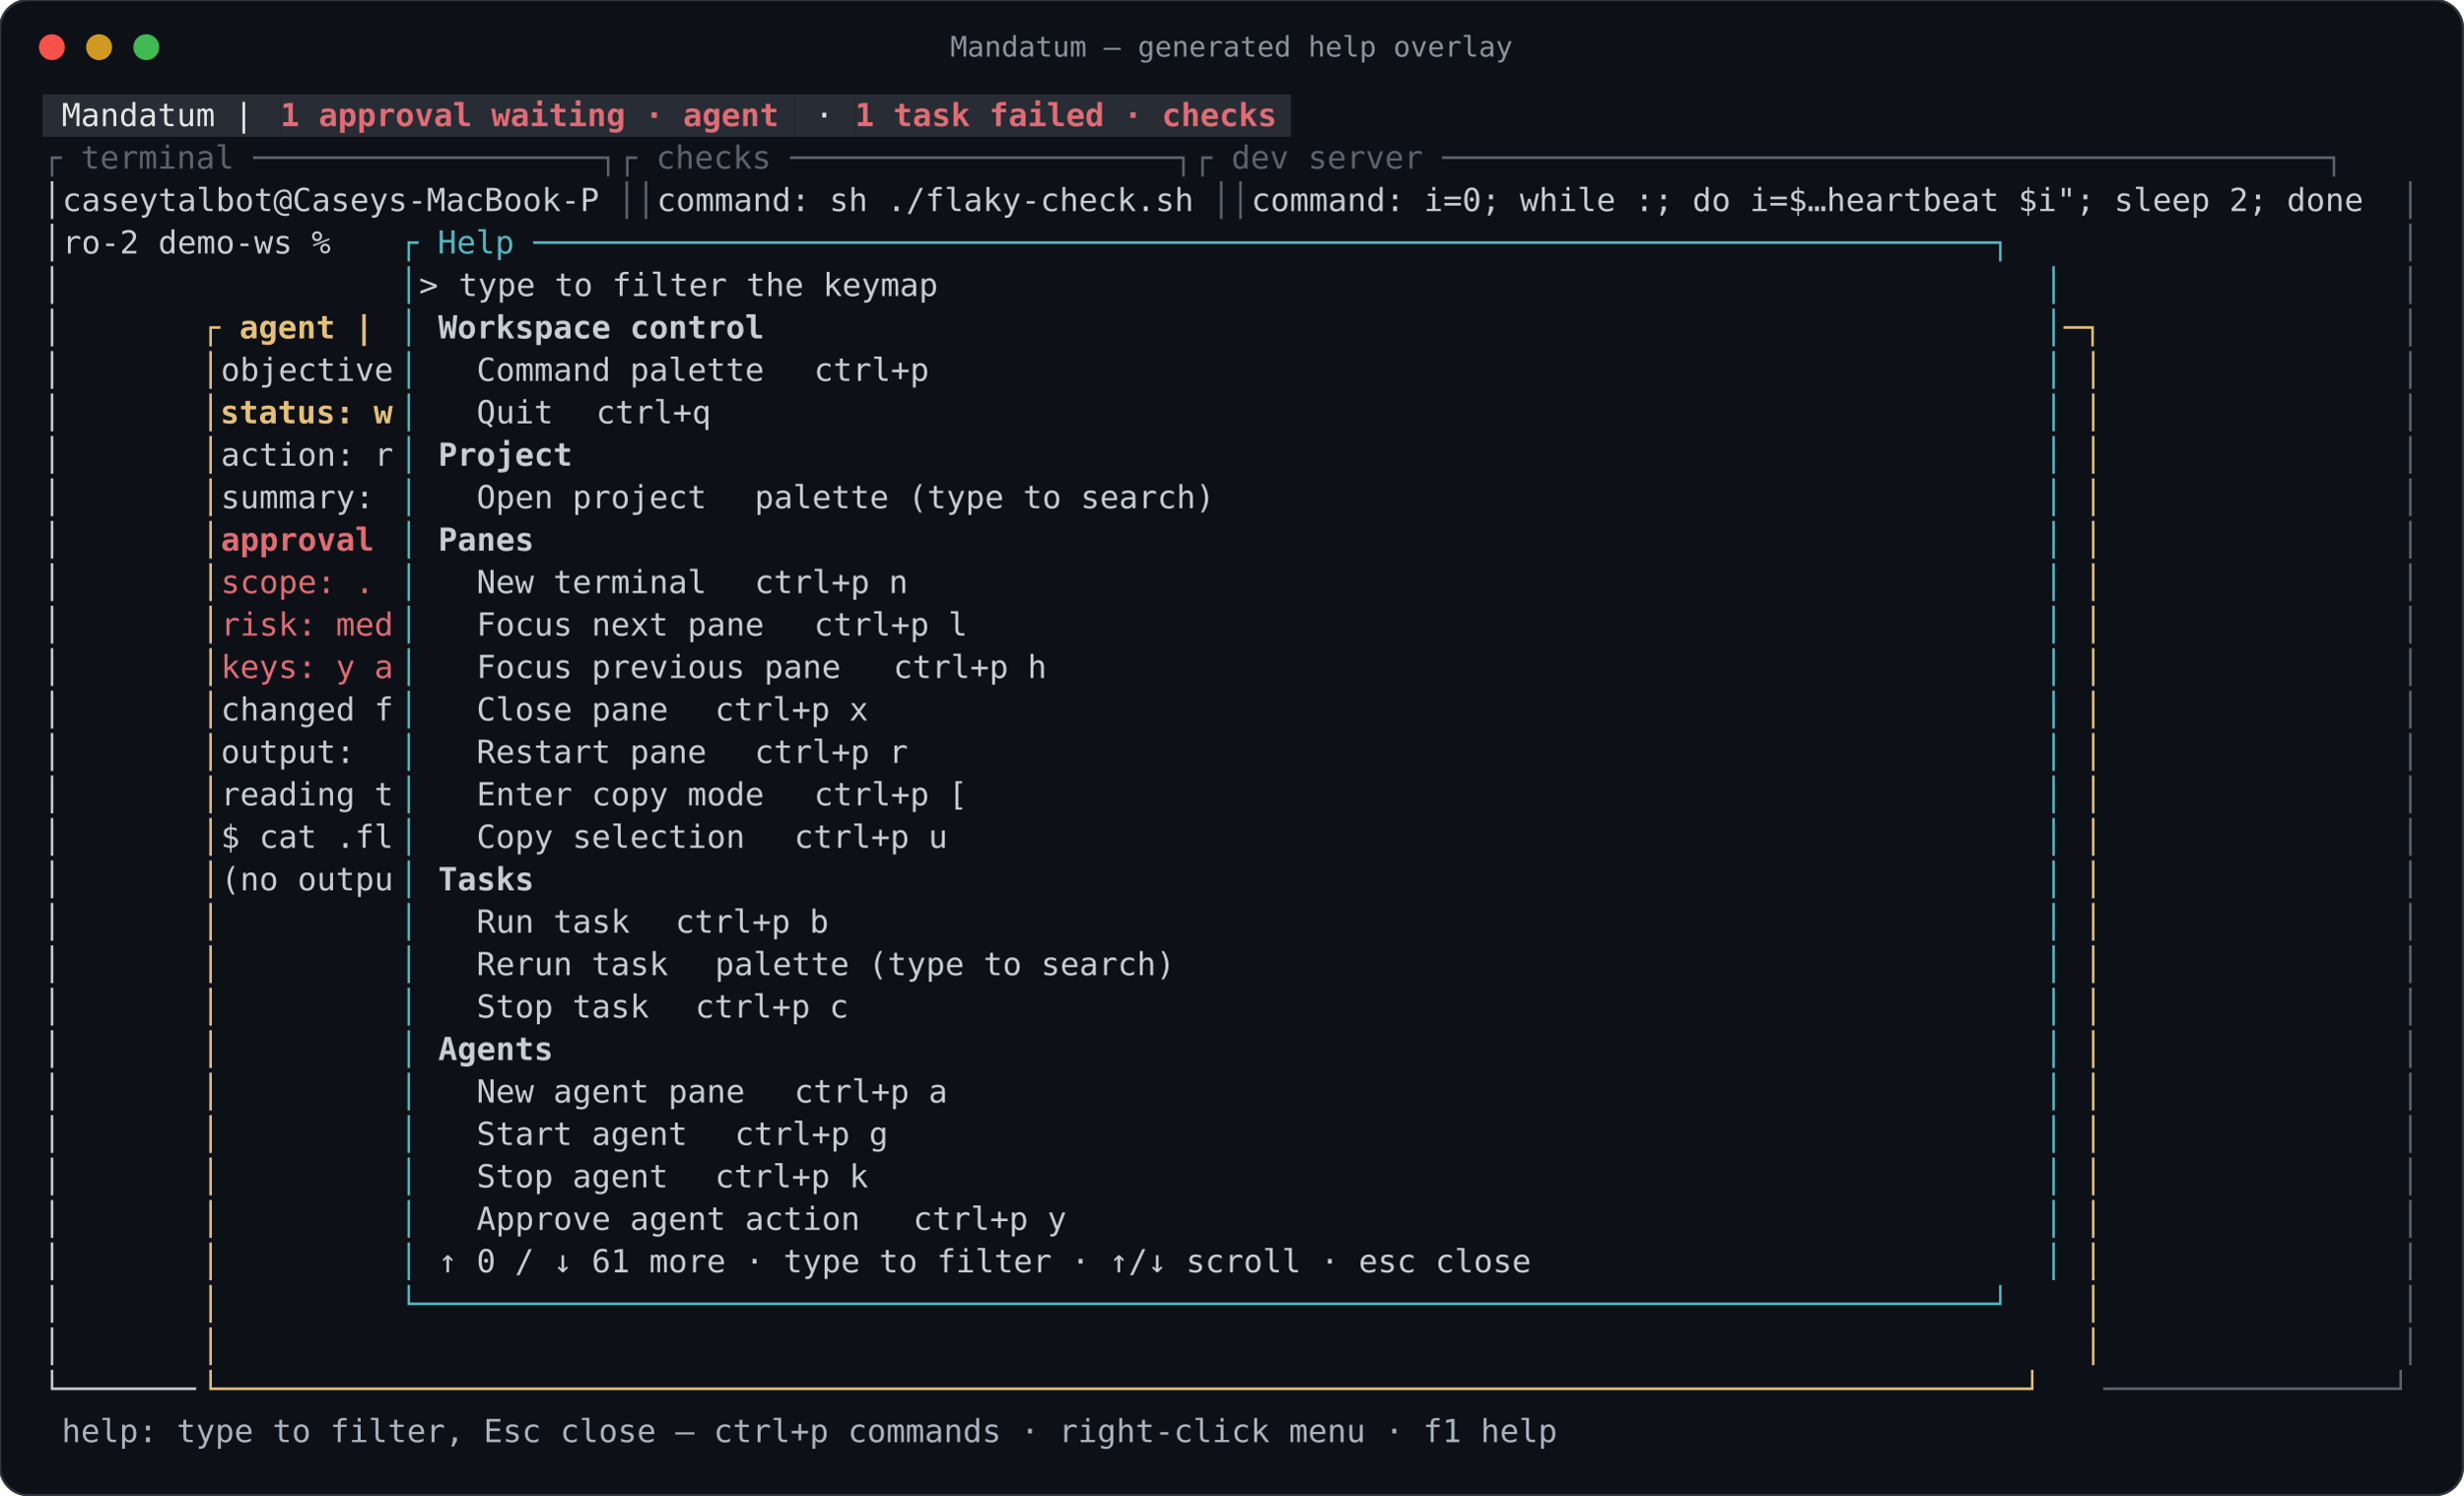
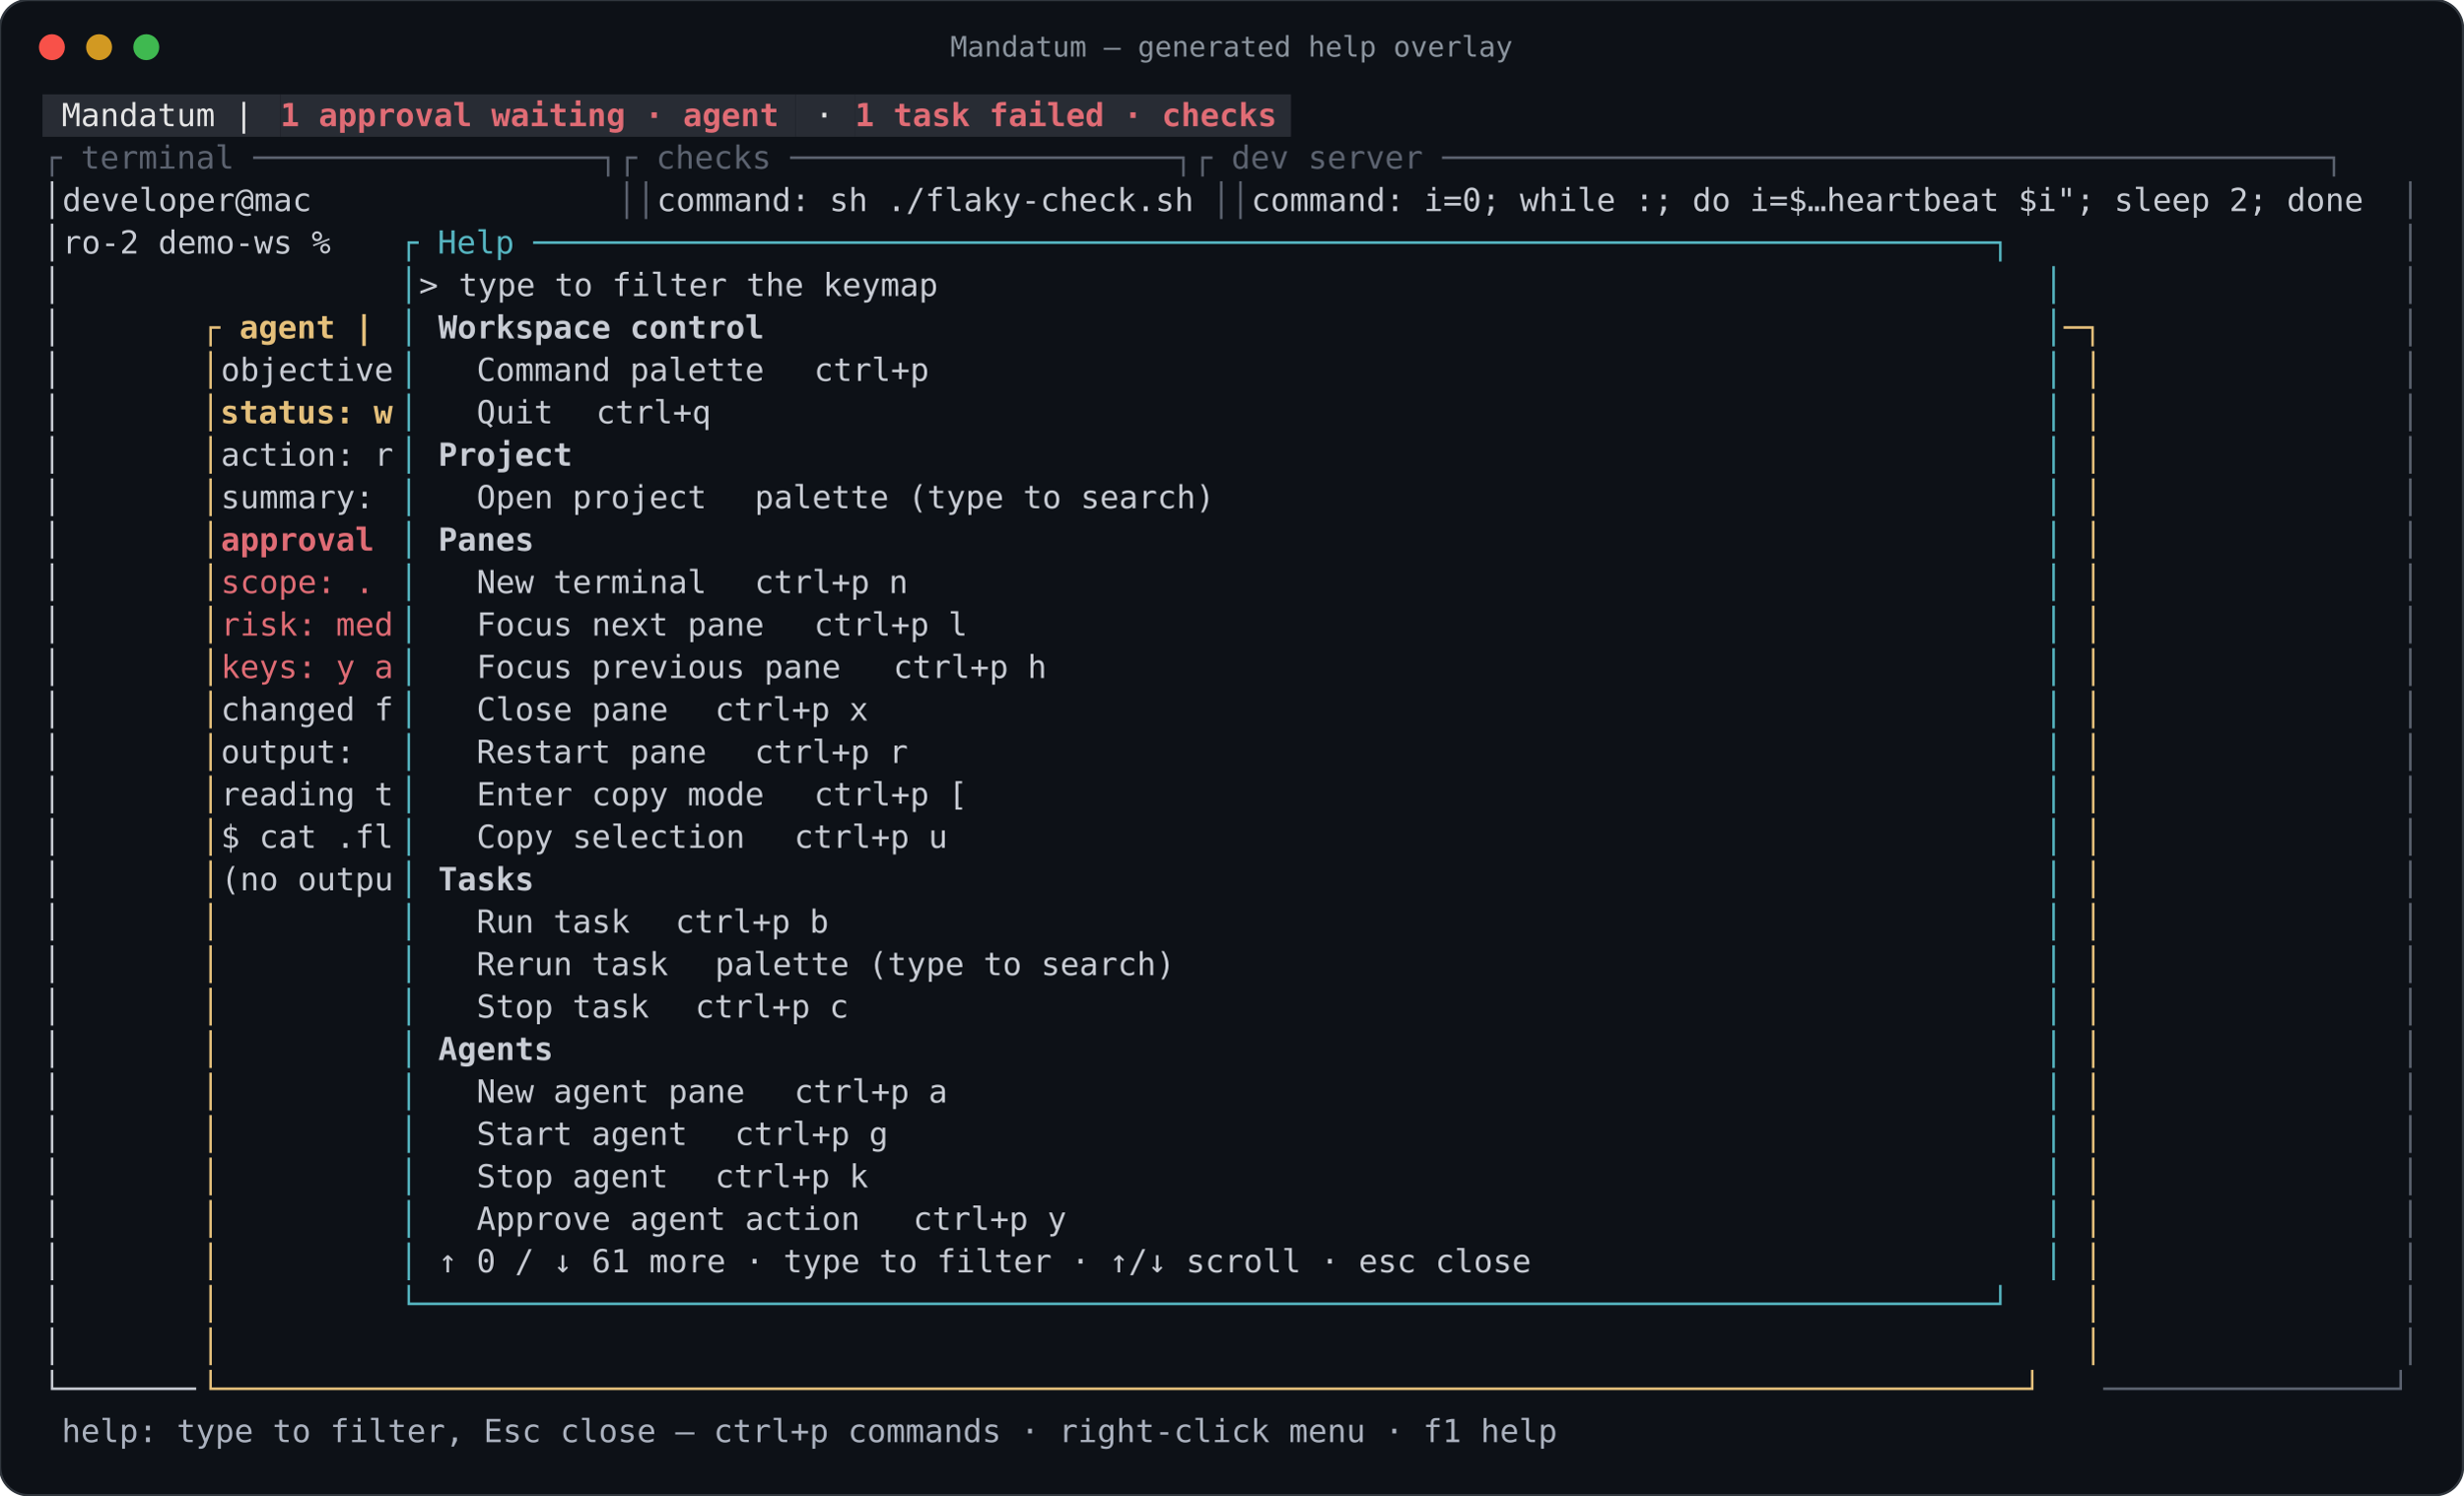
<svg xmlns="http://www.w3.org/2000/svg" viewBox="0 0 1044 634" width="1044" height="634" role="img" aria-label="Mandatum — generated help overlay terminal frame">
  <rect width="1044" height="634" rx="12" fill="#0d1117" stroke="#30363d" stroke-width="1" />
  <circle cx="22" cy="20" r="5.5" fill="#f85149" />
  <circle cx="42" cy="20" r="5.5" fill="#d29922" />
  <circle cx="62" cy="20" r="5.5" fill="#3fb950" />
  <text x="522" y="24" text-anchor="middle" fill="#8b949e" font-family="ui-monospace,SFMono-Regular,Menlo,Consolas,monospace" font-size="12">Mandatum — generated help overlay</text>
  <g font-family="ui-monospace,SFMono-Regular,Menlo,Consolas,monospace" font-size="13.5" xml:space="preserve">
    <rect x="18.0" y="40.0" width="100.8" height="18.0" fill="#282c34" />
    <rect x="118.8" y="40.0" width="218.4" height="18.0" fill="#282c34" />
    <rect x="337.2" y="40.0" width="25.2" height="18.0" fill="#282c34" />
    <rect x="362.4" y="40.0" width="184.8" height="18.0" fill="#282c34" />
    <text x="18.0" y="53.5" fill="#e6e6e6"> Mandatum | </text>
    <text x="118.8" y="53.5" fill="#e06c75" font-weight="bold">1 approval waiting · agent</text>
    <text x="337.2" y="53.5" fill="#e6e6e6"> · </text>
    <text x="362.4" y="53.5" fill="#e06c75" font-weight="bold">1 task failed · checks</text>
    <text x="18.0" y="71.5" fill="#5c6370">┌ terminal ──────────────────┐┌ checks ────────────────────┐┌ dev server ──────────────────────────────────────────────┐</text>
    <text x="18.0" y="89.5" fill="#c8ccd4">│</text>
-     <text x="26.4" y="89.5" fill="#c8ccd4">caseytalbot@Caseys-MacBook-P</text>
+     <text x="26.4" y="89.5" fill="#c8ccd4">developer@mac</text>
    <text x="261.6" y="89.5" fill="#5c6370">││</text>
    <text x="278.4" y="89.5" fill="#c8ccd4">command: sh ./flaky-check.sh</text>
    <text x="513.6" y="89.5" fill="#5c6370">││</text>
    <text x="530.4" y="89.5" fill="#c8ccd4">command: i=0; while :; do i=$…heartbeat $i"; sleep 2; done</text>
    <text x="1017.6" y="89.5" fill="#5c6370">│</text>
    <text x="18.0" y="107.5" fill="#c8ccd4">│</text>
    <text x="26.4" y="107.5" fill="#c8ccd4">ro-2 demo-ws % </text>
    <text x="169.2" y="107.5" fill="#56b6c2">┌ Help ────────────────────────────────────────────────────────────────────────────┐</text>
    <text x="1017.6" y="107.5" fill="#5c6370">│</text>
    <text x="18.0" y="125.5" fill="#c8ccd4">│</text>
    <text x="169.2" y="125.5" fill="#56b6c2">│</text>
    <text x="177.6" y="125.5" fill="#c8ccd4">&gt; </text>
    <text x="194.4" y="125.5" fill="#c8ccd4">type to filter the keymap</text>
    <text x="866.4" y="125.5" fill="#56b6c2">│</text>
    <text x="1017.6" y="125.5" fill="#5c6370">│</text>
    <text x="18.0" y="143.5" fill="#c8ccd4">│</text>
    <text x="85.2" y="143.5" fill="#e5c07b" font-weight="bold">┌ agent | </text>
    <text x="169.2" y="143.5" fill="#56b6c2">│</text>
    <text x="177.6" y="143.5" fill="#c8ccd4" font-weight="bold"> Workspace control</text>
    <text x="866.4" y="143.5" fill="#56b6c2">│</text>
    <text x="874.8" y="143.5" fill="#e5c07b" font-weight="bold">─┐</text>
    <text x="1017.6" y="143.5" fill="#5c6370">│</text>
    <text x="18.0" y="161.5" fill="#c8ccd4">│</text>
    <text x="85.2" y="161.5" fill="#e5c07b" font-weight="bold">│</text>
    <text x="93.6" y="161.5" fill="#c8ccd4">objective</text>
    <text x="169.2" y="161.5" fill="#56b6c2">│</text>
    <text x="177.6" y="161.5" fill="#c8ccd4">   Command palette</text>
    <text x="328.8" y="161.5" fill="#c8ccd4">  ctrl+p</text>
    <text x="866.4" y="161.5" fill="#56b6c2">│</text>
    <text x="883.2" y="161.5" fill="#e5c07b" font-weight="bold">│</text>
    <text x="1017.6" y="161.5" fill="#5c6370">│</text>
    <text x="18.0" y="179.5" fill="#c8ccd4">│</text>
    <text x="85.2" y="179.5" fill="#e5c07b" font-weight="bold">│status: w</text>
    <text x="169.2" y="179.5" fill="#56b6c2">│</text>
    <text x="177.6" y="179.5" fill="#c8ccd4">   Quit</text>
    <text x="236.4" y="179.5" fill="#c8ccd4">  ctrl+q</text>
    <text x="866.4" y="179.5" fill="#56b6c2">│</text>
    <text x="883.2" y="179.5" fill="#e5c07b" font-weight="bold">│</text>
    <text x="1017.6" y="179.5" fill="#5c6370">│</text>
    <text x="18.0" y="197.5" fill="#c8ccd4">│</text>
    <text x="85.2" y="197.5" fill="#e5c07b" font-weight="bold">│</text>
    <text x="93.6" y="197.5" fill="#c8ccd4">action: r</text>
    <text x="169.2" y="197.5" fill="#56b6c2">│</text>
    <text x="177.6" y="197.5" fill="#c8ccd4" font-weight="bold"> Project</text>
    <text x="866.4" y="197.5" fill="#56b6c2">│</text>
    <text x="883.2" y="197.5" fill="#e5c07b" font-weight="bold">│</text>
    <text x="1017.6" y="197.5" fill="#5c6370">│</text>
    <text x="18.0" y="215.5" fill="#c8ccd4">│</text>
    <text x="85.2" y="215.5" fill="#e5c07b" font-weight="bold">│</text>
    <text x="93.6" y="215.5" fill="#c8ccd4">summary: </text>
    <text x="169.2" y="215.5" fill="#56b6c2">│</text>
    <text x="177.6" y="215.5" fill="#c8ccd4">   Open project</text>
    <text x="303.6" y="215.5" fill="#c8ccd4">  palette (type to search)</text>
    <text x="866.4" y="215.5" fill="#56b6c2">│</text>
    <text x="883.2" y="215.5" fill="#e5c07b" font-weight="bold">│</text>
    <text x="1017.6" y="215.5" fill="#5c6370">│</text>
    <text x="18.0" y="233.5" fill="#c8ccd4">│</text>
    <text x="85.2" y="233.5" fill="#e5c07b" font-weight="bold">│</text>
    <text x="93.6" y="233.5" fill="#e06c75" font-weight="bold">approval </text>
    <text x="169.2" y="233.5" fill="#56b6c2">│</text>
    <text x="177.6" y="233.5" fill="#c8ccd4" font-weight="bold"> Panes</text>
    <text x="866.4" y="233.5" fill="#56b6c2">│</text>
    <text x="883.2" y="233.5" fill="#e5c07b" font-weight="bold">│</text>
    <text x="1017.6" y="233.5" fill="#5c6370">│</text>
    <text x="18.0" y="251.5" fill="#c8ccd4">│</text>
    <text x="85.2" y="251.5" fill="#e5c07b" font-weight="bold">│</text>
    <text x="93.6" y="251.5" fill="#e06c75">scope: . </text>
    <text x="169.2" y="251.5" fill="#56b6c2">│</text>
    <text x="177.6" y="251.5" fill="#c8ccd4">   New terminal</text>
    <text x="303.6" y="251.5" fill="#c8ccd4">  ctrl+p n</text>
    <text x="866.4" y="251.5" fill="#56b6c2">│</text>
    <text x="883.2" y="251.5" fill="#e5c07b" font-weight="bold">│</text>
    <text x="1017.6" y="251.5" fill="#5c6370">│</text>
    <text x="18.0" y="269.5" fill="#c8ccd4">│</text>
    <text x="85.2" y="269.5" fill="#e5c07b" font-weight="bold">│</text>
    <text x="93.6" y="269.5" fill="#e06c75">risk: med</text>
    <text x="169.2" y="269.5" fill="#56b6c2">│</text>
    <text x="177.6" y="269.5" fill="#c8ccd4">   Focus next pane</text>
    <text x="328.8" y="269.5" fill="#c8ccd4">  ctrl+p l</text>
    <text x="866.4" y="269.5" fill="#56b6c2">│</text>
    <text x="883.2" y="269.5" fill="#e5c07b" font-weight="bold">│</text>
    <text x="1017.6" y="269.5" fill="#5c6370">│</text>
    <text x="18.0" y="287.5" fill="#c8ccd4">│</text>
    <text x="85.2" y="287.5" fill="#e5c07b" font-weight="bold">│</text>
    <text x="93.6" y="287.5" fill="#e06c75">keys: y a</text>
    <text x="169.2" y="287.5" fill="#56b6c2">│</text>
    <text x="177.6" y="287.5" fill="#c8ccd4">   Focus previous pane</text>
    <text x="362.4" y="287.5" fill="#c8ccd4">  ctrl+p h</text>
    <text x="866.4" y="287.5" fill="#56b6c2">│</text>
    <text x="883.2" y="287.5" fill="#e5c07b" font-weight="bold">│</text>
    <text x="1017.6" y="287.5" fill="#5c6370">│</text>
    <text x="18.0" y="305.5" fill="#c8ccd4">│</text>
    <text x="85.2" y="305.5" fill="#e5c07b" font-weight="bold">│</text>
    <text x="93.6" y="305.5" fill="#c8ccd4">changed f</text>
    <text x="169.2" y="305.5" fill="#56b6c2">│</text>
    <text x="177.6" y="305.5" fill="#c8ccd4">   Close pane</text>
    <text x="286.8" y="305.5" fill="#c8ccd4">  ctrl+p x</text>
    <text x="866.4" y="305.5" fill="#56b6c2">│</text>
    <text x="883.2" y="305.5" fill="#e5c07b" font-weight="bold">│</text>
    <text x="1017.6" y="305.5" fill="#5c6370">│</text>
    <text x="18.0" y="323.5" fill="#c8ccd4">│</text>
    <text x="85.2" y="323.5" fill="#e5c07b" font-weight="bold">│</text>
    <text x="93.6" y="323.5" fill="#c8ccd4">output:  </text>
    <text x="169.2" y="323.5" fill="#56b6c2">│</text>
    <text x="177.6" y="323.5" fill="#c8ccd4">   Restart pane</text>
    <text x="303.6" y="323.5" fill="#c8ccd4">  ctrl+p r</text>
    <text x="866.4" y="323.5" fill="#56b6c2">│</text>
    <text x="883.2" y="323.5" fill="#e5c07b" font-weight="bold">│</text>
    <text x="1017.6" y="323.5" fill="#5c6370">│</text>
    <text x="18.0" y="341.5" fill="#c8ccd4">│</text>
    <text x="85.2" y="341.5" fill="#e5c07b" font-weight="bold">│</text>
    <text x="93.6" y="341.5" fill="#c8ccd4">reading t</text>
    <text x="169.2" y="341.5" fill="#56b6c2">│</text>
    <text x="177.6" y="341.5" fill="#c8ccd4">   Enter copy mode</text>
    <text x="328.8" y="341.5" fill="#c8ccd4">  ctrl+p [</text>
    <text x="866.4" y="341.5" fill="#56b6c2">│</text>
    <text x="883.2" y="341.5" fill="#e5c07b" font-weight="bold">│</text>
    <text x="1017.6" y="341.5" fill="#5c6370">│</text>
    <text x="18.0" y="359.5" fill="#c8ccd4">│</text>
    <text x="85.2" y="359.5" fill="#e5c07b" font-weight="bold">│</text>
    <text x="93.6" y="359.5" fill="#c8ccd4">$ cat .fl</text>
    <text x="169.2" y="359.5" fill="#56b6c2">│</text>
    <text x="177.6" y="359.5" fill="#c8ccd4">   Copy selection</text>
    <text x="320.4" y="359.5" fill="#c8ccd4">  ctrl+p u</text>
    <text x="866.4" y="359.5" fill="#56b6c2">│</text>
    <text x="883.2" y="359.5" fill="#e5c07b" font-weight="bold">│</text>
    <text x="1017.6" y="359.5" fill="#5c6370">│</text>
    <text x="18.0" y="377.5" fill="#c8ccd4">│</text>
    <text x="85.2" y="377.5" fill="#e5c07b" font-weight="bold">│</text>
    <text x="93.6" y="377.5" fill="#c8ccd4">(no outpu</text>
    <text x="169.2" y="377.5" fill="#56b6c2">│</text>
    <text x="177.6" y="377.5" fill="#c8ccd4" font-weight="bold"> Tasks</text>
    <text x="866.4" y="377.5" fill="#56b6c2">│</text>
    <text x="883.2" y="377.5" fill="#e5c07b" font-weight="bold">│</text>
    <text x="1017.6" y="377.5" fill="#5c6370">│</text>
    <text x="18.0" y="395.5" fill="#c8ccd4">│</text>
    <text x="85.2" y="395.5" fill="#e5c07b" font-weight="bold">│</text>
    <text x="169.2" y="395.5" fill="#56b6c2">│</text>
    <text x="177.6" y="395.5" fill="#c8ccd4">   Run task</text>
    <text x="270.0" y="395.5" fill="#c8ccd4">  ctrl+p b</text>
    <text x="866.4" y="395.5" fill="#56b6c2">│</text>
    <text x="883.2" y="395.5" fill="#e5c07b" font-weight="bold">│</text>
    <text x="1017.6" y="395.5" fill="#5c6370">│</text>
    <text x="18.0" y="413.5" fill="#c8ccd4">│</text>
    <text x="85.2" y="413.5" fill="#e5c07b" font-weight="bold">│</text>
    <text x="169.2" y="413.5" fill="#56b6c2">│</text>
    <text x="177.6" y="413.5" fill="#c8ccd4">   Rerun task</text>
    <text x="286.8" y="413.5" fill="#c8ccd4">  palette (type to search)</text>
    <text x="866.4" y="413.5" fill="#56b6c2">│</text>
    <text x="883.2" y="413.5" fill="#e5c07b" font-weight="bold">│</text>
    <text x="1017.6" y="413.5" fill="#5c6370">│</text>
    <text x="18.0" y="431.5" fill="#c8ccd4">│</text>
    <text x="85.2" y="431.5" fill="#e5c07b" font-weight="bold">│</text>
    <text x="169.2" y="431.5" fill="#56b6c2">│</text>
    <text x="177.6" y="431.5" fill="#c8ccd4">   Stop task</text>
    <text x="278.4" y="431.5" fill="#c8ccd4">  ctrl+p c</text>
    <text x="866.4" y="431.5" fill="#56b6c2">│</text>
    <text x="883.2" y="431.5" fill="#e5c07b" font-weight="bold">│</text>
    <text x="1017.6" y="431.5" fill="#5c6370">│</text>
    <text x="18.0" y="449.5" fill="#c8ccd4">│</text>
    <text x="85.2" y="449.5" fill="#e5c07b" font-weight="bold">│</text>
    <text x="169.2" y="449.5" fill="#56b6c2">│</text>
    <text x="177.6" y="449.5" fill="#c8ccd4" font-weight="bold"> Agents</text>
    <text x="866.4" y="449.5" fill="#56b6c2">│</text>
    <text x="883.2" y="449.5" fill="#e5c07b" font-weight="bold">│</text>
    <text x="1017.6" y="449.5" fill="#5c6370">│</text>
    <text x="18.0" y="467.5" fill="#c8ccd4">│</text>
    <text x="85.2" y="467.5" fill="#e5c07b" font-weight="bold">│</text>
    <text x="169.2" y="467.5" fill="#56b6c2">│</text>
    <text x="177.6" y="467.5" fill="#c8ccd4">   New agent pane</text>
    <text x="320.4" y="467.5" fill="#c8ccd4">  ctrl+p a</text>
    <text x="866.4" y="467.5" fill="#56b6c2">│</text>
    <text x="883.2" y="467.5" fill="#e5c07b" font-weight="bold">│</text>
    <text x="1017.6" y="467.5" fill="#5c6370">│</text>
    <text x="18.0" y="485.5" fill="#c8ccd4">│</text>
    <text x="85.2" y="485.5" fill="#e5c07b" font-weight="bold">│</text>
    <text x="169.2" y="485.5" fill="#56b6c2">│</text>
    <text x="177.6" y="485.5" fill="#c8ccd4">   Start agent</text>
    <text x="295.2" y="485.5" fill="#c8ccd4">  ctrl+p g</text>
    <text x="866.4" y="485.5" fill="#56b6c2">│</text>
    <text x="883.2" y="485.5" fill="#e5c07b" font-weight="bold">│</text>
    <text x="1017.6" y="485.5" fill="#5c6370">│</text>
    <text x="18.0" y="503.5" fill="#c8ccd4">│</text>
    <text x="85.2" y="503.5" fill="#e5c07b" font-weight="bold">│</text>
    <text x="169.2" y="503.5" fill="#56b6c2">│</text>
    <text x="177.6" y="503.5" fill="#c8ccd4">   Stop agent</text>
    <text x="286.8" y="503.5" fill="#c8ccd4">  ctrl+p k</text>
    <text x="866.4" y="503.5" fill="#56b6c2">│</text>
    <text x="883.2" y="503.5" fill="#e5c07b" font-weight="bold">│</text>
    <text x="1017.6" y="503.5" fill="#5c6370">│</text>
    <text x="18.0" y="521.5" fill="#c8ccd4">│</text>
    <text x="85.2" y="521.5" fill="#e5c07b" font-weight="bold">│</text>
    <text x="169.2" y="521.5" fill="#56b6c2">│</text>
    <text x="177.6" y="521.5" fill="#c8ccd4">   Approve agent action</text>
    <text x="370.8" y="521.5" fill="#c8ccd4">  ctrl+p y</text>
    <text x="866.4" y="521.5" fill="#56b6c2">│</text>
    <text x="883.2" y="521.5" fill="#e5c07b" font-weight="bold">│</text>
    <text x="1017.6" y="521.5" fill="#5c6370">│</text>
    <text x="18.0" y="539.5" fill="#c8ccd4">│</text>
    <text x="85.2" y="539.5" fill="#e5c07b" font-weight="bold">│</text>
    <text x="169.2" y="539.5" fill="#56b6c2">│</text>
    <text x="177.6" y="539.5" fill="#c8ccd4"> ↑ 0 / ↓ 61 more · type to filter · ↑/↓ scroll · esc close</text>
    <text x="866.4" y="539.5" fill="#56b6c2">│</text>
    <text x="883.2" y="539.5" fill="#e5c07b" font-weight="bold">│</text>
    <text x="1017.6" y="539.5" fill="#5c6370">│</text>
    <text x="18.0" y="557.5" fill="#c8ccd4">│</text>
    <text x="85.2" y="557.5" fill="#e5c07b" font-weight="bold">│</text>
    <text x="169.2" y="557.5" fill="#56b6c2">└──────────────────────────────────────────────────────────────────────────────────┘</text>
    <text x="883.2" y="557.5" fill="#e5c07b" font-weight="bold">│</text>
    <text x="1017.6" y="557.5" fill="#5c6370">│</text>
    <text x="18.0" y="575.5" fill="#c8ccd4">│</text>
    <text x="85.2" y="575.5" fill="#e5c07b" font-weight="bold">│</text>
    <text x="883.2" y="575.5" fill="#e5c07b" font-weight="bold">│</text>
    <text x="1017.6" y="575.5" fill="#5c6370">│</text>
    <text x="18.0" y="593.5" fill="#c8ccd4">└───────</text>
    <text x="85.2" y="593.5" fill="#e5c07b" font-weight="bold">└──────────────────────────────────────────────────────────────────────────────────────────────┘</text>
    <text x="891.6" y="593.5" fill="#5c6370">───────────────┘</text>
    <text x="18.0" y="611.5" fill="#abb2bf"> help: type to filter, Esc close — ctrl+p commands · right-click menu · f1 help</text>
  </g>
</svg>
